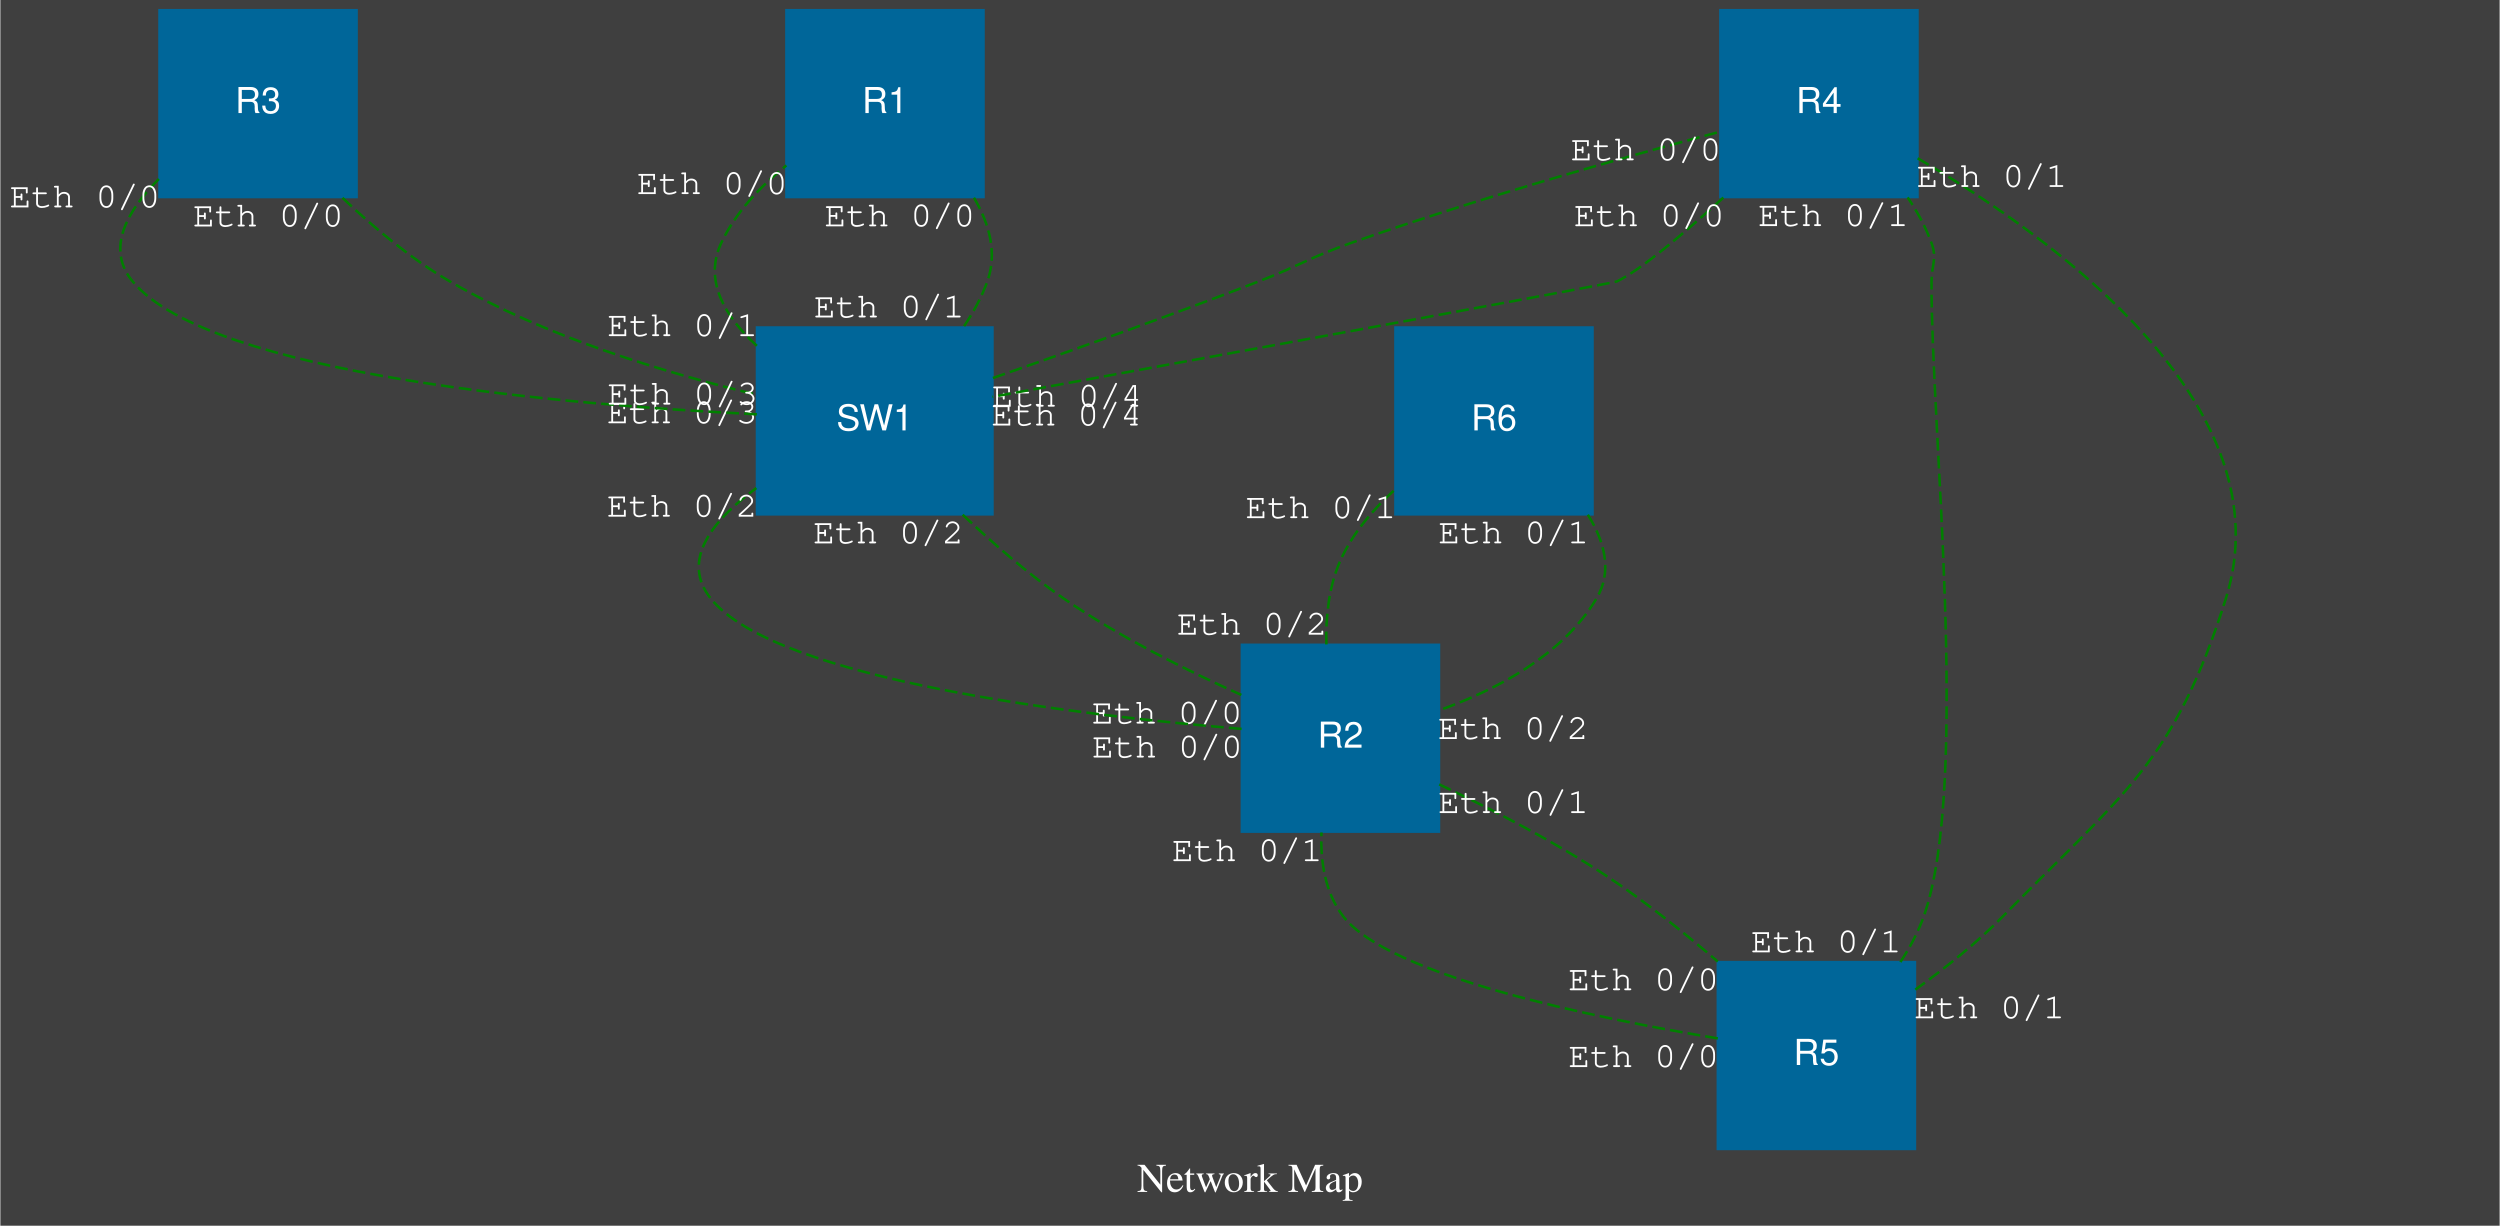
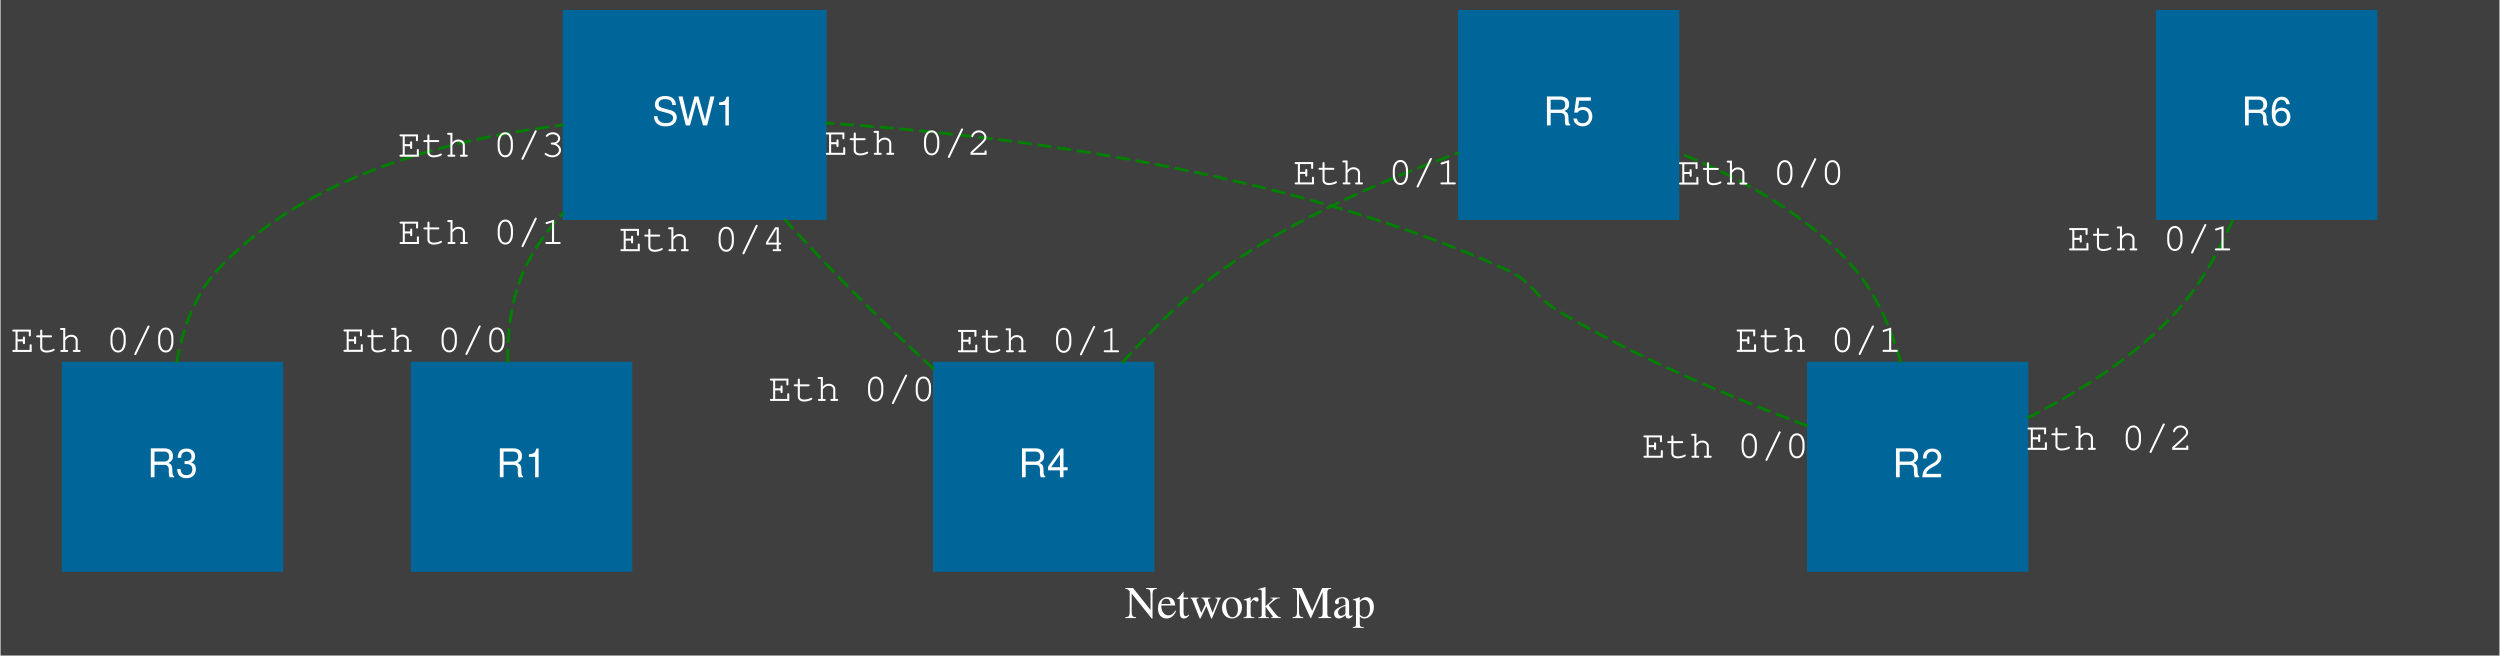
- <svg xmlns="http://www.w3.org/2000/svg" width="977pt" height="479pt" viewBox="0.00 0.00 976.68 479.00">
-   <g id="graph0" class="graph" transform="scale(1 1) rotate(0) translate(4 475)">
-     <polygon fill="#3f3f3f" stroke="none" points="-4,4 -4,-475 972.682,-475 972.682,4 -4,4" />
-     <text text-anchor="middle" x="484.341" y="-9.2" font-family="Times,serif" font-size="16.00" fill="white">Network Map</text>
+ <svg xmlns="http://www.w3.org/2000/svg" width="881pt" height="231pt" viewBox="0.00 0.00 880.59 231.00">
+   <g id="graph0" class="graph" transform="scale(1 1) rotate(0) translate(4 227)">
+     <polygon fill="#3f3f3f" stroke="none" points="-4,4 -4,-227 876.587,-227 876.587,4 -4,4" />
+     <text text-anchor="middle" x="436.293" y="-9.2" font-family="Times,serif" font-size="16.00" fill="white">Network Map</text>
    <g id="node1" class="node">
-       <polygon fill="#006699" stroke="#006699" points="744.182,-99 667.182,-99 667.182,-26 744.182,-26 744.182,-99" />
-       <text text-anchor="middle" x="705.682" y="-58.8" font-family="Helvetica,sans-Serif" font-size="14.00" fill="white">R5</text>
+       <polygon fill="#006699" stroke="#006699" points="95.087,-99 18.087,-99 18.087,-26 95.087,-26 95.087,-99" />
+       <text text-anchor="middle" x="56.587" y="-58.8" font-family="Helvetica,sans-Serif" font-size="14.00" fill="white">R3</text>
+     </g>
+     <g id="node6" class="node">
+       <polygon fill="#006699" stroke="#006699" points="286.587,-223 194.587,-223 194.587,-150 286.587,-150 286.587,-223" />
+       <text text-anchor="middle" x="240.587" y="-182.8" font-family="Helvetica,sans-Serif" font-size="14.00" fill="white">SW1</text>
+     </g>
+     <g id="edge5" class="edge">
+       <path fill="none" stroke="green" stroke-dasharray="5,2" d="M58,-99.171C60.129,-110.865 64.381,-123.121 72.587,-132 103.852,-165.833 156.42,-178.376 194.437,-182.969" />
+       <text text-anchor="middle" x="122.587" y="-120.8" font-family="Courier,monospace" font-size="14.00" fill="white">            </text>
+       <text text-anchor="middle" x="165.437" y="-171.769" font-family="Courier,monospace" font-size="14.00" fill="white">Eth 0/3</text>
+       <text text-anchor="middle" x="29" y="-102.971" font-family="Courier,monospace" font-size="14.00" fill="white">Eth 0/0</text>
+     </g>
+     <g id="node2" class="node">
+       <polygon fill="#006699" stroke="#006699" points="710.087,-99 633.087,-99 633.087,-26 710.087,-26 710.087,-99" />
+       <text text-anchor="middle" x="671.587" y="-58.8" font-family="Helvetica,sans-Serif" font-size="14.00" fill="white">R2</text>
+     </g>
+     <g id="node3" class="node">
+       <polygon fill="#006699" stroke="#006699" points="587.087,-223 510.087,-223 510.087,-150 587.087,-150 587.087,-223" />
+       <text text-anchor="middle" x="548.587" y="-182.8" font-family="Helvetica,sans-Serif" font-size="14.00" fill="white">R5</text>
+     </g>
+     <g id="edge3" class="edge">
+       <path fill="none" stroke="green" stroke-dasharray="5,2" d="M665.672,-99.2C662.409,-110.627 657.366,-122.712 649.587,-132 633.406,-151.319 608.422,-164.637 587.352,-173.153" />
+       <text text-anchor="middle" x="708.587" y="-120.8" font-family="Courier,monospace" font-size="14.00" fill="white">            </text>
+       <text text-anchor="middle" x="616.352" y="-161.953" font-family="Courier,monospace" font-size="14.00" fill="white">Eth 0/0</text>
+       <text text-anchor="middle" x="636.672" y="-103" font-family="Courier,monospace" font-size="14.00" fill="white">Eth 0/1</text>
    </g>
    <g id="node4" class="node">
-       <polygon fill="#006699" stroke="#006699" points="558.182,-223 481.182,-223 481.182,-150 558.182,-150 558.182,-223" />
-       <text text-anchor="middle" x="519.682" y="-182.8" font-family="Helvetica,sans-Serif" font-size="14.00" fill="white">R2</text>
+       <polygon fill="#006699" stroke="#006699" points="833.087,-223 756.087,-223 756.087,-150 833.087,-150 833.087,-223" />
+       <text text-anchor="middle" x="794.587" y="-182.8" font-family="Helvetica,sans-Serif" font-size="14.00" fill="white">R6</text>
    </g>
-     <g id="edge8" class="edge">
-       <path fill="none" stroke="green" stroke-dasharray="5,2" d="M667.17,-69.194C618.365,-77.283 538.432,-93.745 520.682,-117 513.682,-126.171 511.843,-138.226 512.259,-149.664" />
-       <text text-anchor="middle" x="570.682" y="-120.8" font-family="Courier,monospace" font-size="14.00" fill="white">            </text>
-       <text text-anchor="middle" x="483.259" y="-138.464" font-family="Courier,monospace" font-size="14.00" fill="white">Eth 0/1</text>
-       <text text-anchor="middle" x="638.17" y="-57.994" font-family="Courier,monospace" font-size="14.00" fill="white">Eth 0/0</text>
+     <g id="edge4" class="edge">
+       <path fill="none" stroke="green" stroke-dasharray="5,2" d="M710.175,-79.662C727.909,-88.601 748.157,-101.139 762.587,-117 771.154,-126.418 777.824,-138.534 782.803,-149.95" />
+       <text text-anchor="middle" x="822.587" y="-120.8" font-family="Courier,monospace" font-size="14.00" fill="white">            </text>
+       <text text-anchor="middle" x="753.803" y="-138.75" font-family="Courier,monospace" font-size="14.00" fill="white">Eth 0/1</text>
+       <text text-anchor="middle" x="739.175" y="-68.462" font-family="Courier,monospace" font-size="14.00" fill="white">Eth 0/2</text>
    </g>
-     <g id="node6" class="node">
-       <polygon fill="#006699" stroke="#006699" points="745.182,-471 668.182,-471 668.182,-398 745.182,-398 745.182,-471" />
-       <text text-anchor="middle" x="706.682" y="-430.8" font-family="Helvetica,sans-Serif" font-size="14.00" fill="white">R4</text>
-     </g>
-     <g id="edge9" class="edge">
-       <path fill="none" stroke="green" stroke-dasharray="5,2" d="M738.507,-99.02C742.238,-104.695 745.484,-110.763 747.682,-117 766.001,-168.982 750.348,-309.886 750.682,-365 750.722,-371.667 752.931,-373.724 750.682,-380 748.45,-386.226 745.147,-392.247 741.335,-397.863" />
-       <text text-anchor="middle" x="805.682" y="-244.8" font-family="Courier,monospace" font-size="14.00" fill="white">            </text>
-       <text text-anchor="middle" x="712.335" y="-386.663" font-family="Courier,monospace" font-size="14.00" fill="white">Eth 0/1</text>
-       <text text-anchor="middle" x="709.507" y="-102.82" font-family="Courier,monospace" font-size="14.00" fill="white">Eth 0/1</text>
-     </g>
-     <g id="node2" class="node">
-       <polygon fill="#006699" stroke="#006699" points="135.182,-471 58.182,-471 58.182,-398 135.182,-398 135.182,-471" />
-       <text text-anchor="middle" x="96.682" y="-430.8" font-family="Helvetica,sans-Serif" font-size="14.00" fill="white">R3</text>
-     </g>
-     <g id="node3" class="node">
-       <polygon fill="#006699" stroke="#006699" points="383.682,-347 291.682,-347 291.682,-274 383.682,-274 383.682,-347" />
-       <text text-anchor="middle" x="337.682" y="-306.8" font-family="Helvetica,sans-Serif" font-size="14.00" fill="white">SW1</text>
-     </g>
-     <g id="edge5" class="edge">
-       <path fill="none" stroke="green" stroke-dasharray="5,2" d="M129.672,-397.699C141.946,-385.995 156.583,-373.765 171.682,-365 209.26,-343.186 256.869,-329.017 291.455,-320.777" />
-       <text text-anchor="middle" x="221.682" y="-368.8" font-family="Courier,monospace" font-size="14.00" fill="white">            </text>
-       <text text-anchor="middle" x="262.455" y="-309.577" font-family="Courier,monospace" font-size="14.00" fill="white">Eth 0/3</text>
-       <text text-anchor="middle" x="100.672" y="-386.499" font-family="Courier,monospace" font-size="14.00" fill="white">Eth 0/0</text>
-     </g>
-     <g id="edge13" class="edge">
-       <path fill="none" stroke="green" stroke-dasharray="5,2" d="M291.621,-313.09C217.804,-316.714 78.183,-328.357 47.682,-365 37.111,-377.699 45.42,-392.534 58,-405.144" />
-       <text text-anchor="middle" x="97.682" y="-368.8" font-family="Courier,monospace" font-size="14.00" fill="white">            </text>
-       <text text-anchor="middle" x="29" y="-393.944" font-family="Courier,monospace" font-size="14.00" fill="white">Eth 0/0</text>
-       <text text-anchor="middle" x="262.621" y="-316.89" font-family="Courier,monospace" font-size="14.00" fill="white">Eth 0/3</text>
-     </g>
-     <g id="edge12" class="edge">
-       <path fill="none" stroke="green" stroke-dasharray="5,2" d="M372.05,-273.849C383.977,-262.553 397.843,-250.536 411.682,-241 433.305,-226.099 459.683,-212.951 480.957,-203.417" />
-       <text text-anchor="middle" x="461.682" y="-244.8" font-family="Courier,monospace" font-size="14.00" fill="white">            </text>
-       <text text-anchor="middle" x="451.957" y="-192.217" font-family="Courier,monospace" font-size="14.00" fill="white">Eth 0/0</text>
-       <text text-anchor="middle" x="343.05" y="-262.649" font-family="Courier,monospace" font-size="14.00" fill="white">Eth 0/2</text>
+     <g id="edge2" class="edge">
+       <path fill="none" stroke="green" stroke-dasharray="5,2" d="M632.814,-76.885C607.215,-86.455 573.392,-100.524 545.587,-117 536.331,-122.484 536.381,-127.548 526.587,-132 447.259,-168.056 344.981,-179.812 286.7,-183.645" />
+       <text text-anchor="middle" x="595.587" y="-120.8" font-family="Courier,monospace" font-size="14.00" fill="white">            </text>
+       <text text-anchor="middle" x="315.7" y="-172.445" font-family="Courier,monospace" font-size="14.00" fill="white">Eth 0/2</text>
+       <text text-anchor="middle" x="603.814" y="-65.685" font-family="Courier,monospace" font-size="14.00" fill="white">Eth 0/0</text>
    </g>
    <g id="node5" class="node">
-       <polygon fill="#006699" stroke="#006699" points="380.182,-471 303.182,-471 303.182,-398 380.182,-398 380.182,-471" />
-       <text text-anchor="middle" x="341.682" y="-430.8" font-family="Helvetica,sans-Serif" font-size="14.00" fill="white">R1</text>
+       <polygon fill="#006699" stroke="#006699" points="218.087,-99 141.087,-99 141.087,-26 218.087,-26 218.087,-99" />
+       <text text-anchor="middle" x="179.587" y="-58.8" font-family="Helvetica,sans-Serif" font-size="14.00" fill="white">R1</text>
    </g>
-     <g id="edge11" class="edge">
-       <path fill="none" stroke="green" stroke-dasharray="5,2" d="M291.615,-339.849C279.152,-351.278 270.786,-365.248 277.682,-380 283.262,-391.939 292.962,-402.15 303.148,-410.353" />
-       <text text-anchor="middle" x="327.682" y="-368.8" font-family="Courier,monospace" font-size="14.00" fill="white">            </text>
-       <text text-anchor="middle" x="274.148" y="-399.153" font-family="Courier,monospace" font-size="14.00" fill="white">Eth 0/0</text>
-       <text text-anchor="middle" x="262.615" y="-343.649" font-family="Courier,monospace" font-size="14.00" fill="white">Eth 0/1</text>
-     </g>
-     <g id="edge14" class="edge">
-       <path fill="none" stroke="green" stroke-dasharray="5,2" d="M383.866,-327.273C413.644,-337.615 453.123,-351.648 487.682,-365 503.85,-371.247 507.338,-374.226 523.682,-380 572.838,-397.367 630.777,-413.615 668.085,-423.547" />
-       <text text-anchor="middle" x="573.682" y="-368.8" font-family="Courier,monospace" font-size="14.00" fill="white">            </text>
-       <text text-anchor="middle" x="639.085" y="-412.347" font-family="Courier,monospace" font-size="14.00" fill="white">Eth 0/0</text>
-       <text text-anchor="middle" x="412.866" y="-316.073" font-family="Courier,monospace" font-size="14.00" fill="white">Eth 0/4</text>
-     </g>
-     <g id="edge3" class="edge">
-       <path fill="none" stroke="green" stroke-dasharray="5,2" d="M558.286,-168.463C578.666,-158.824 603.724,-145.93 624.682,-132 639.253,-122.315 654.164,-110.385 667.156,-99.21" />
-       <text text-anchor="middle" x="693.682" y="-120.8" font-family="Courier,monospace" font-size="14.00" fill="white">            </text>
-       <text text-anchor="middle" x="638.156" y="-88.01" font-family="Courier,monospace" font-size="14.00" fill="white">Eth 0/0</text>
-       <text text-anchor="middle" x="587.286" y="-157.263" font-family="Courier,monospace" font-size="14.00" fill="white">Eth 0/1</text>
-     </g>
-     <g id="edge2" class="edge">
-       <path fill="none" stroke="green" stroke-dasharray="5,2" d="M481.039,-190.151C418.447,-195.338 299.29,-209.223 273.682,-241 261.631,-255.953 274.287,-271.675 291.434,-284.28" />
-       <text text-anchor="middle" x="323.682" y="-244.8" font-family="Courier,monospace" font-size="14.00" fill="white">            </text>
-       <text text-anchor="middle" x="262.434" y="-273.08" font-family="Courier,monospace" font-size="14.00" fill="white">Eth 0/2</text>
-       <text text-anchor="middle" x="452.039" y="-178.951" font-family="Courier,monospace" font-size="14.00" fill="white">Eth 0/0</text>
+     <g id="edge1" class="edge">
+       <path fill="none" stroke="green" stroke-dasharray="5,2" d="M174.695,-99.212C174.601,-110.148 175.99,-121.939 180.587,-132 183.951,-139.362 188.87,-146.135 194.468,-152.207" />
+       <text text-anchor="middle" x="230.587" y="-120.8" font-family="Courier,monospace" font-size="14.00" fill="white">            </text>
+       <text text-anchor="middle" x="165.468" y="-141.007" font-family="Courier,monospace" font-size="14.00" fill="white">Eth 0/1</text>
+       <text text-anchor="middle" x="145.695" y="-103.012" font-family="Courier,monospace" font-size="14.00" fill="white">Eth 0/0</text>
    </g>
    <g id="node7" class="node">
-       <polygon fill="#006699" stroke="#006699" points="618.182,-347 541.182,-347 541.182,-274 618.182,-274 618.182,-347" />
-       <text text-anchor="middle" x="579.682" y="-306.8" font-family="Helvetica,sans-Serif" font-size="14.00" fill="white">R6</text>
-     </g>
-     <g id="edge4" class="edge">
-       <path fill="none" stroke="green" stroke-dasharray="5,2" d="M514.181,-223.173C513.922,-234.107 515.159,-245.907 519.682,-256 524.419,-266.571 532.391,-275.911 541.003,-283.707" />
-       <text text-anchor="middle" x="569.682" y="-244.8" font-family="Courier,monospace" font-size="14.00" fill="white">            </text>
-       <text text-anchor="middle" x="512.003" y="-272.507" font-family="Courier,monospace" font-size="14.00" fill="white">Eth 0/1</text>
-       <text text-anchor="middle" x="485.181" y="-226.973" font-family="Courier,monospace" font-size="14.00" fill="white">Eth 0/2</text>
-     </g>
-     <g id="edge1" class="edge">
-       <path fill="none" stroke="green" stroke-dasharray="5,2" d="M376.458,-397.747C382.474,-387.538 385.678,-376.149 381.682,-365 379.45,-358.774 376.147,-352.753 372.335,-347.137" />
-       <text text-anchor="middle" x="433.682" y="-368.8" font-family="Courier,monospace" font-size="14.00" fill="white">            </text>
-       <text text-anchor="middle" x="343.335" y="-350.937" font-family="Courier,monospace" font-size="14.00" fill="white">Eth 0/1</text>
-       <text text-anchor="middle" x="347.458" y="-386.547" font-family="Courier,monospace" font-size="14.00" fill="white">Eth 0/0</text>
+       <polygon fill="#006699" stroke="#006699" points="402.087,-99 325.087,-99 325.087,-26 402.087,-26 402.087,-99" />
+       <text text-anchor="middle" x="363.587" y="-58.8" font-family="Helvetica,sans-Serif" font-size="14.00" fill="white">R4</text>
    </g>
    <g id="edge7" class="edge">
-       <path fill="none" stroke="green" stroke-dasharray="5,2" d="M745.261,-413.141C799.549,-381.426 889.375,-316.021 865.682,-241 845.407,-176.803 825.792,-165.093 778.682,-117 768.456,-106.561 756.026,-96.646 744.343,-88.252" />
-       <text text-anchor="middle" x="918.682" y="-244.8" font-family="Courier,monospace" font-size="14.00" fill="white">            </text>
-       <text text-anchor="middle" x="773.343" y="-77.052" font-family="Courier,monospace" font-size="14.00" fill="white">Eth 0/1</text>
-       <text text-anchor="middle" x="774.261" y="-401.941" font-family="Courier,monospace" font-size="14.00" fill="white">Eth 0/1</text>
+       <path fill="none" stroke="green" stroke-dasharray="5,2" d="M391.234,-99.053C401.449,-110.601 413.702,-122.797 426.587,-132 452.087,-150.214 484.772,-164.135 509.892,-173.205" />
+       <text text-anchor="middle" x="476.587" y="-120.8" font-family="Courier,monospace" font-size="14.00" fill="white">            </text>
+       <text text-anchor="middle" x="480.892" y="-162.005" font-family="Courier,monospace" font-size="14.00" fill="white">Eth 0/1</text>
+       <text text-anchor="middle" x="362.234" y="-102.853" font-family="Courier,monospace" font-size="14.00" fill="white">Eth 0/1</text>
    </g>
    <g id="edge6" class="edge">
-       <path fill="none" stroke="green" stroke-dasharray="5,2" d="M669.334,-397.794C653.692,-383.56 637.006,-369.486 627.682,-365 626.303,-364.337 465.131,-334.805 383.689,-319.909" />
-       <text text-anchor="middle" x="698.682" y="-368.8" font-family="Courier,monospace" font-size="14.00" fill="white">            </text>
-       <text text-anchor="middle" x="412.689" y="-308.709" font-family="Courier,monospace" font-size="14.00" fill="white">Eth 0/4</text>
-       <text text-anchor="middle" x="640.334" y="-386.594" font-family="Courier,monospace" font-size="14.00" fill="white">Eth 0/0</text>
-     </g>
-     <g id="edge10" class="edge">
-       <path fill="none" stroke="green" stroke-dasharray="5,2" d="M616.361,-273.858C622.999,-263.255 626.052,-251.632 619.682,-241 606.375,-218.789 580.353,-205.28 558.19,-197.394" />
-       <text text-anchor="middle" x="673.682" y="-244.8" font-family="Courier,monospace" font-size="14.00" fill="white">            </text>
-       <text text-anchor="middle" x="587.19" y="-186.194" font-family="Courier,monospace" font-size="14.00" fill="white">Eth 0/2</text>
-       <text text-anchor="middle" x="587.361" y="-262.658" font-family="Courier,monospace" font-size="14.00" fill="white">Eth 0/1</text>
+       <path fill="none" stroke="green" stroke-dasharray="5,2" d="M324.978,-96.908C317.752,-103.445 310.349,-110.341 303.587,-117 293.11,-127.316 282.121,-138.954 272.308,-149.67" />
+       <text text-anchor="middle" x="353.587" y="-120.8" font-family="Courier,monospace" font-size="14.00" fill="white">            </text>
+       <text text-anchor="middle" x="243.308" y="-138.47" font-family="Courier,monospace" font-size="14.00" fill="white">Eth 0/4</text>
+       <text text-anchor="middle" x="295.978" y="-85.708" font-family="Courier,monospace" font-size="14.00" fill="white">Eth 0/0</text>
    </g>
  </g>
</svg>
